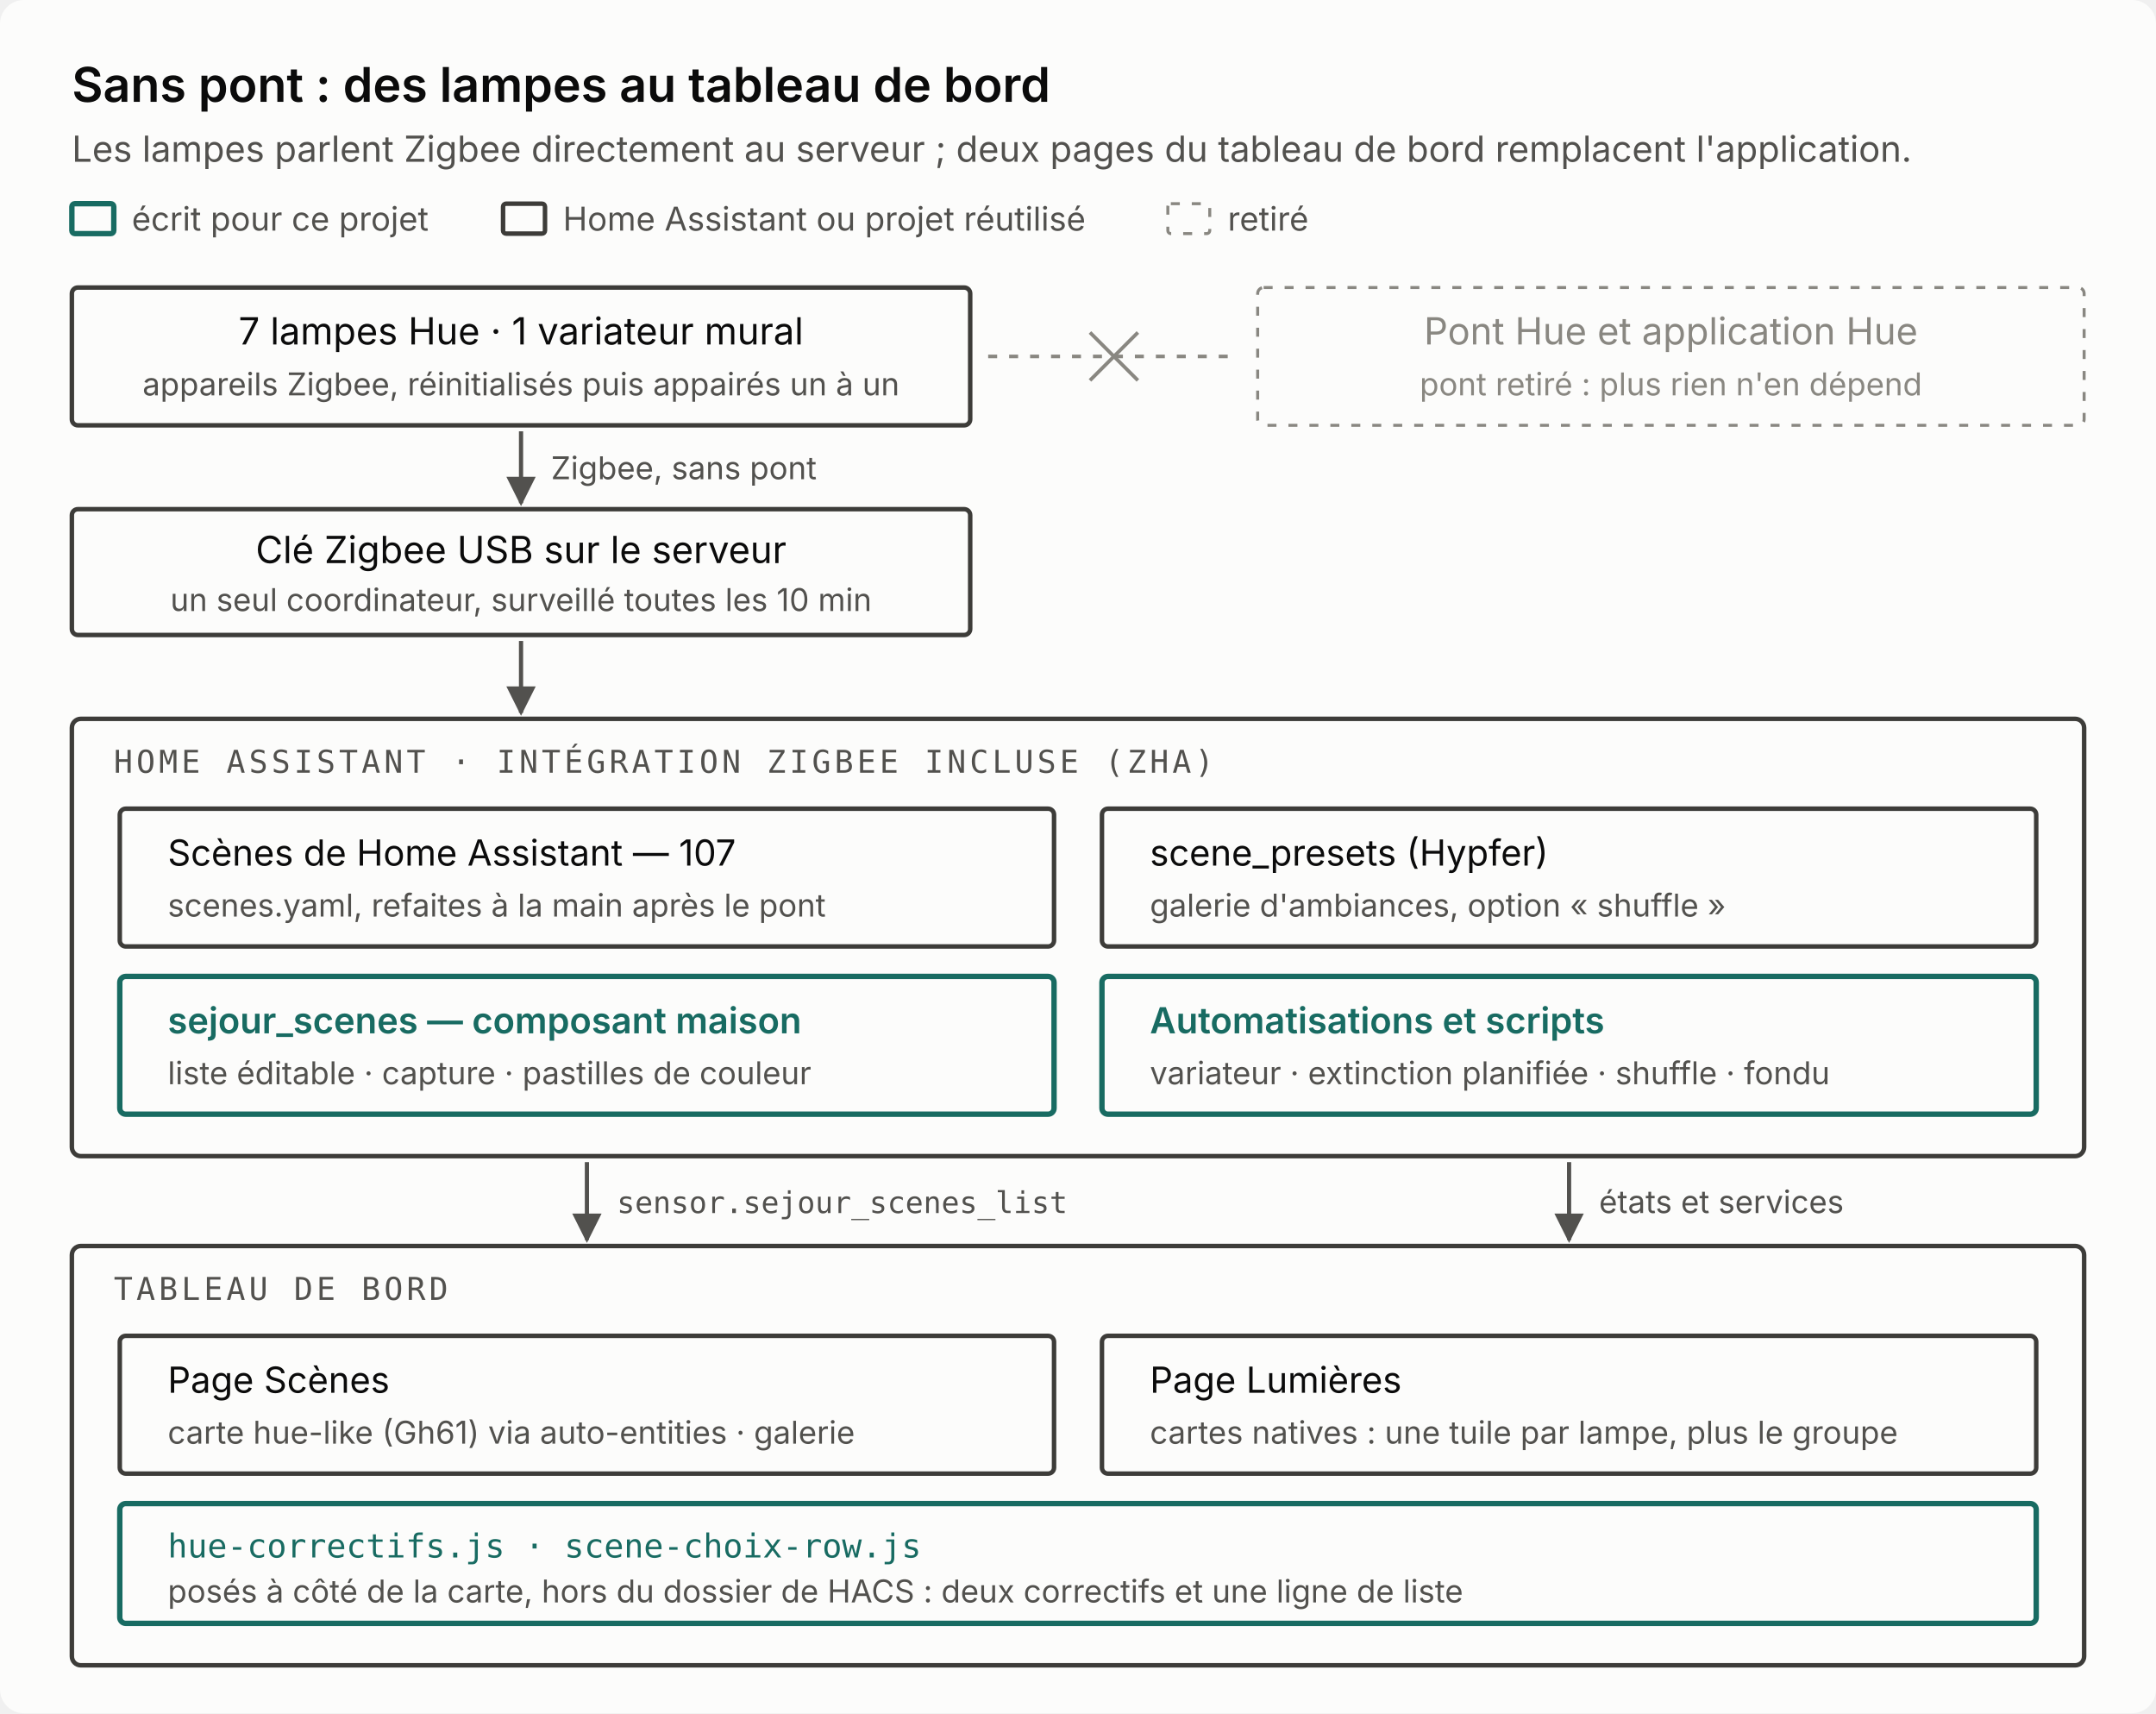
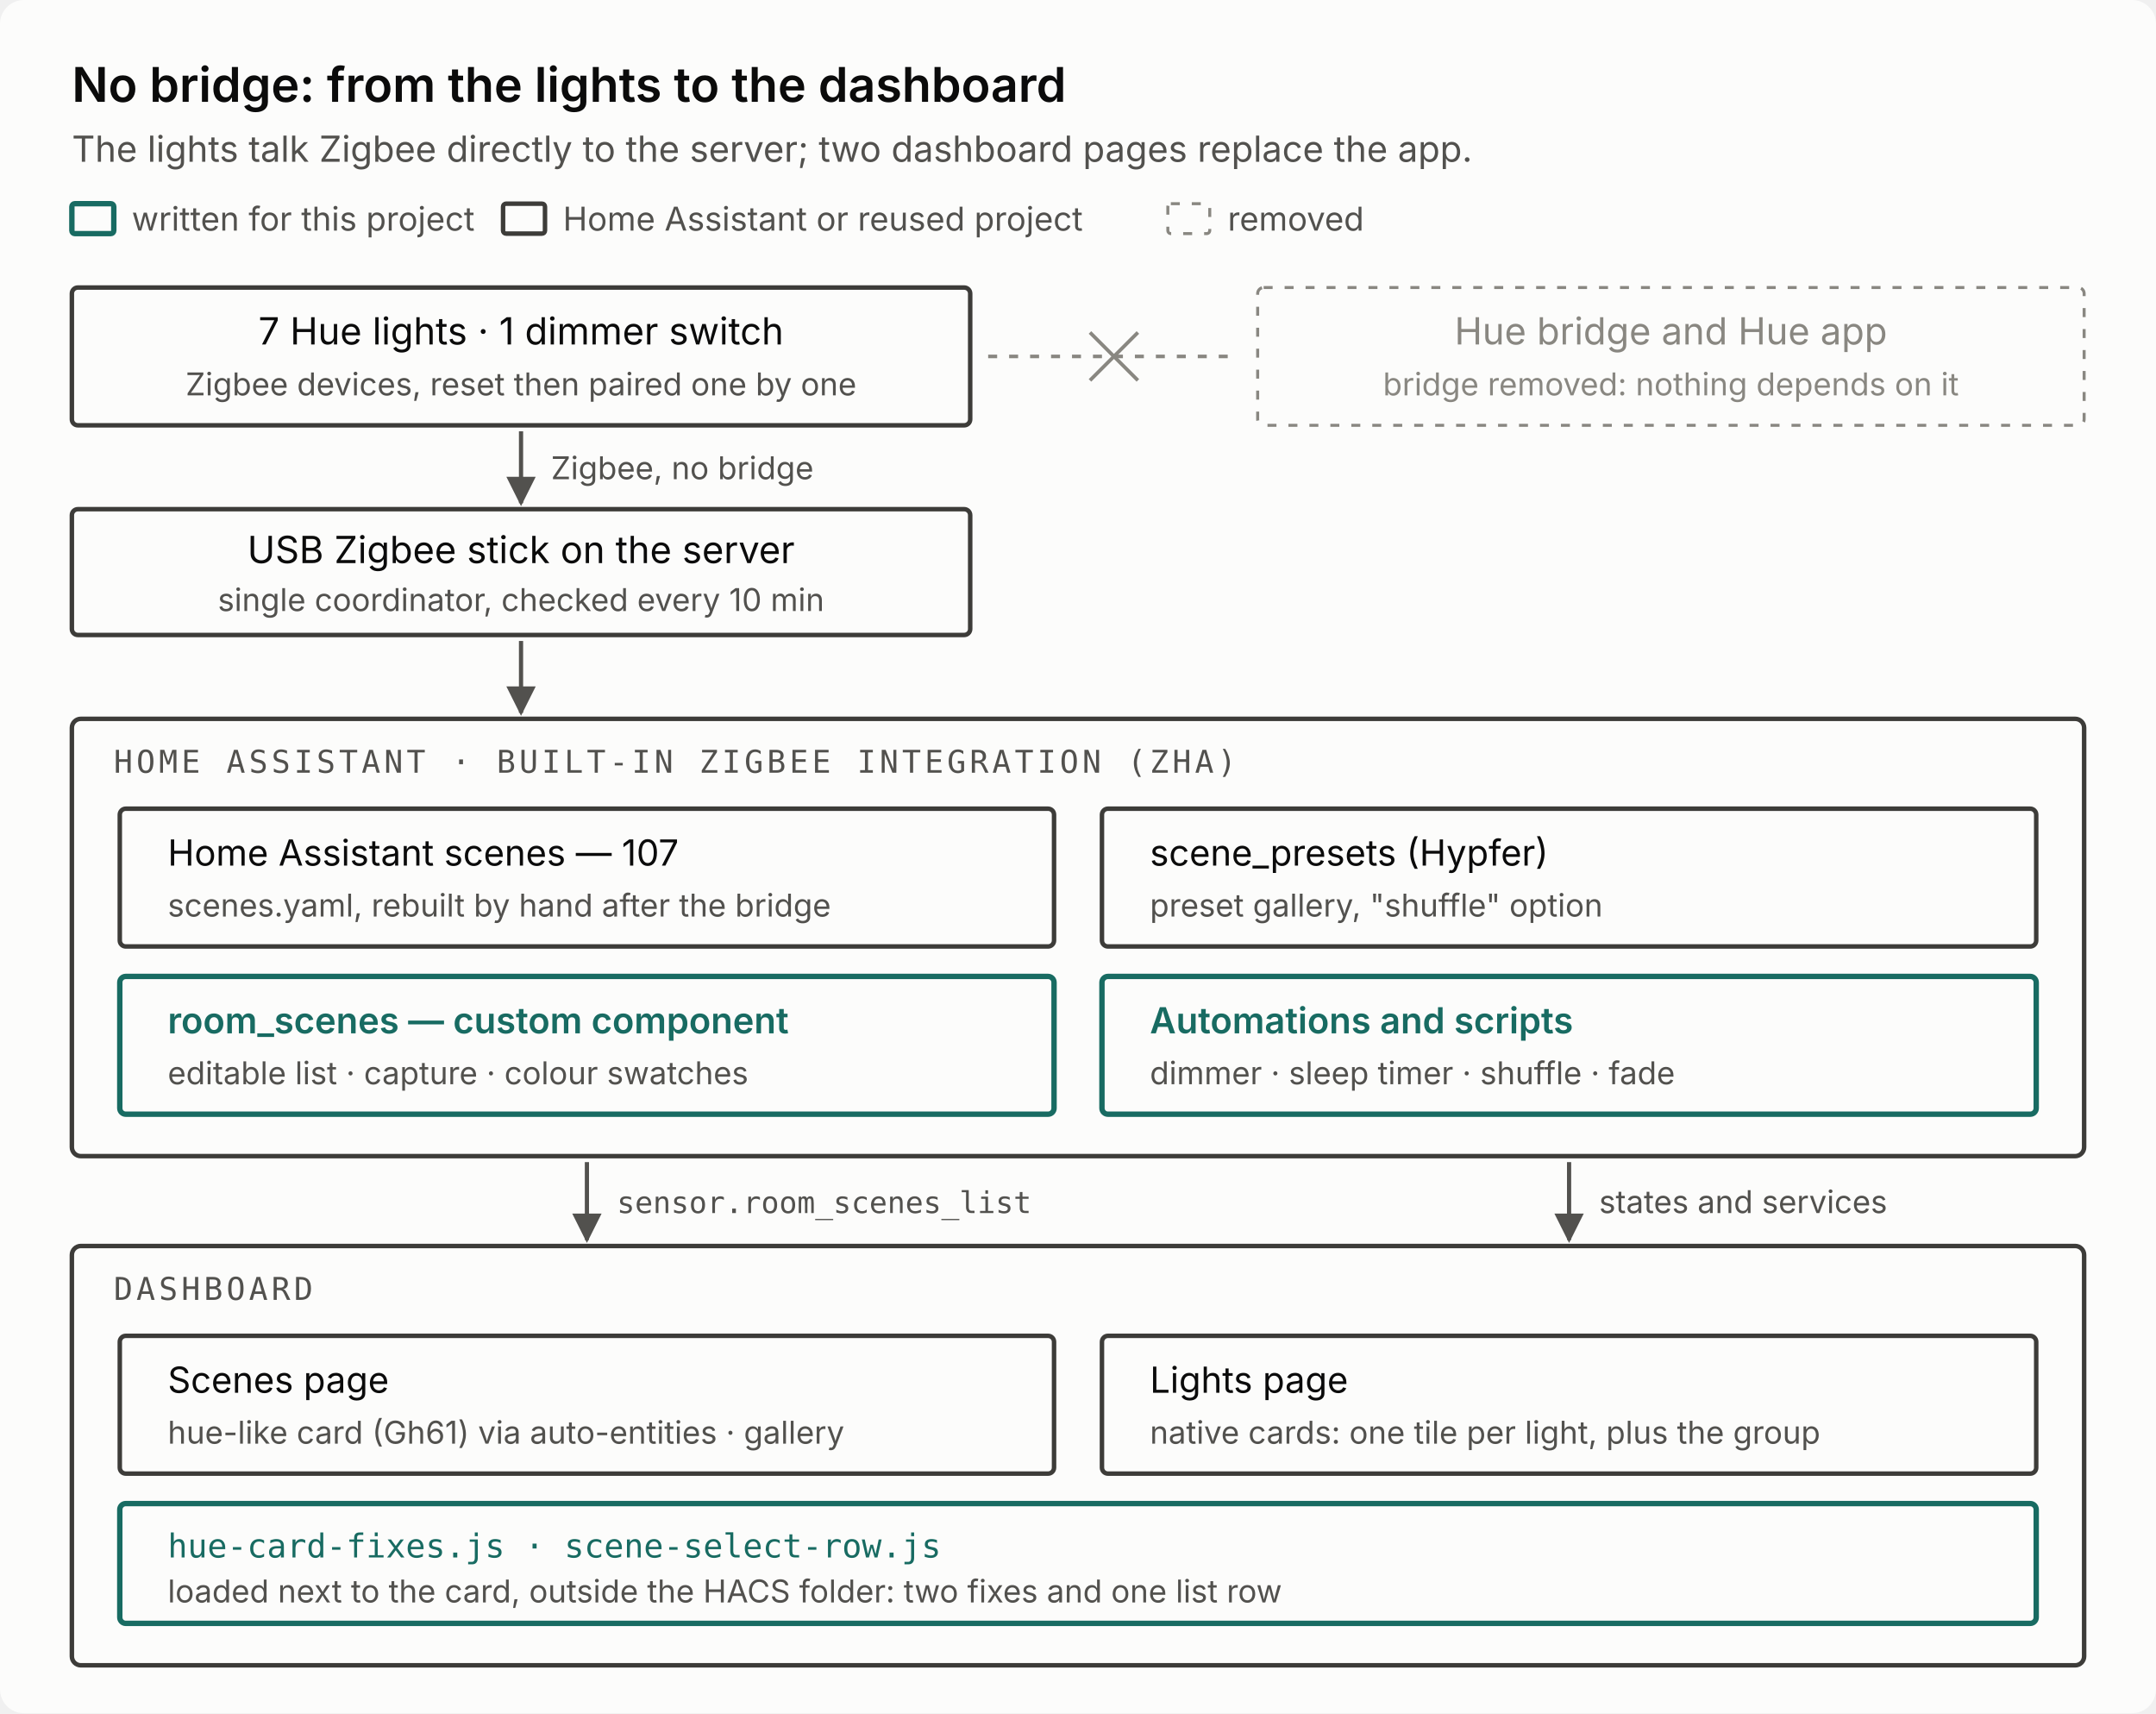
- <svg xmlns="http://www.w3.org/2000/svg" viewBox="0 0 720 572" width="720" height="572" role="img" aria-labelledby="titre desc" font-family="system-ui, -apple-system, 'Segoe UI', sans-serif">
+ <svg xmlns="http://www.w3.org/2000/svg" viewBox="0 0 720 572" width="720" height="572" role="img" aria-labelledby="title desc" font-family="system-ui, -apple-system, 'Segoe UI', sans-serif">
  <style>
    .surface { fill: #fcfcfb; }
    .t1 { fill: #0b0b0b; }
    .t2 { fill: #52514e; }
    .t3 { fill: #898781; }
    .acc { fill: #186b62; }
    .b1 { fill: none; stroke: #3d3c39; stroke-width: 1.5; }
    .b2 { fill: none; stroke: #898781; stroke-width: 1; stroke-dasharray: 3 4; }
    .bacc { fill: none; stroke: #186b62; stroke-width: 1.8; }
    .fl { stroke: #52514e; stroke-width: 1.4; fill: none; }
-     .barre { stroke: #898781; stroke-width: 1.2; }
-     .pointe { fill: #52514e; }
+     .bar { stroke: #898781; stroke-width: 1.2; }
+     .tip { fill: #52514e; }
    .mono { font-family: ui-monospace, 'Cascadia Mono', Consolas, 'DejaVu Sans Mono', monospace; }
    @media (prefers-color-scheme: dark) {
      .surface { fill: #1a1a19; }
      .t1 { fill: #ffffff; }
      .t2 { fill: #c3c2b7; }
      .t3 { fill: #8f8d86; }
      .acc { fill: #4fb3a5; }
      .b1 { stroke: #c3c2b7; }
      .b2 { stroke: #6b6a64; }
      .bacc { stroke: #4fb3a5; }
      .fl { stroke: #c3c2b7; }
-       .barre { stroke: #6b6a64; }
-       .pointe { fill: #c3c2b7; }
+       .bar { stroke: #6b6a64; }
+       .tip { fill: #c3c2b7; }
    }
  </style>
  <defs>
    <marker id="p" viewBox="0 0 10 10" refX="9" refY="5" markerWidth="7" markerHeight="7" orient="auto-start-reverse">
-       <path class="pointe" d="M0 0 L10 5 L0 10 z" />
+       <path class="tip" d="M0 0 L10 5 L0 10 z" />
    </marker>
  </defs>
  <rect class="surface" x="0" y="0" width="720" height="572" rx="8" />
-   <text class="t1" x="24" y="34" font-size="16" font-weight="600">Sans pont : des lampes au tableau de bord</text>
-   <text class="t2" x="24" y="54" font-size="12">Les lampes parlent Zigbee directement au serveur ; deux pages du tableau de bord remplacent l'application.</text>
+   <text class="t1" x="24" y="34" font-size="16" font-weight="600">No bridge: from the lights to the dashboard</text>
+   <text class="t2" x="24" y="54" font-size="12">The lights talk Zigbee directly to the server; two dashboard pages replace the app.</text>
  <rect class="bacc" x="24" y="68" width="14" height="10" rx="1" />
-   <text class="t2" x="44" y="77" font-size="11">écrit pour ce projet</text>
+   <text class="t2" x="44" y="77" font-size="11">written for this project</text>
  <rect class="b1" x="168" y="68" width="14" height="10" rx="1" />
-   <text class="t2" x="188" y="77" font-size="11">Home Assistant ou projet réutilisé</text>
+   <text class="t2" x="188" y="77" font-size="11">Home Assistant or reused project</text>
  <rect class="b2" x="390" y="68" width="14" height="10" rx="1" />
-   <text class="t2" x="410" y="77" font-size="11">retiré</text>
+   <text class="t2" x="410" y="77" font-size="11">removed</text>
  <rect class="b1" x="24" y="96" width="300" height="46" rx="2" />
-   <text class="t1" x="174" y="115" font-size="12.5" text-anchor="middle">7 lampes Hue · 1 variateur mural</text>
-   <text class="t2" x="174" y="132" font-size="10.5" text-anchor="middle">appareils Zigbee, réinitialisés puis appairés un à un</text>
+   <text class="t1" x="174" y="115" font-size="12.5" text-anchor="middle">7 Hue lights · 1 dimmer switch</text>
+   <text class="t2" x="174" y="132" font-size="10.5" text-anchor="middle">Zigbee devices, reset then paired one by one</text>
  <rect class="b2" x="420" y="96" width="276" height="46" rx="2" />
-   <text class="t3" x="558" y="115" font-size="12.5" text-anchor="middle">Pont Hue et application Hue</text>
-   <text class="t3" x="558" y="132" font-size="10.5" text-anchor="middle">pont retiré : plus rien n'en dépend</text>
-   <line class="barre" x1="330" y1="119" x2="414" y2="119" stroke-dasharray="3 4" />
-   <line class="barre" x1="364" y1="111" x2="380" y2="127" />
-   <line class="barre" x1="380" y1="111" x2="364" y2="127" />
+   <text class="t3" x="558" y="115" font-size="12.5" text-anchor="middle">Hue bridge and Hue app</text>
+   <text class="t3" x="558" y="132" font-size="10.5" text-anchor="middle">bridge removed: nothing depends on it</text>
+   <line class="bar" x1="330" y1="119" x2="414" y2="119" stroke-dasharray="3 4" />
+   <line class="bar" x1="364" y1="111" x2="380" y2="127" />
+   <line class="bar" x1="380" y1="111" x2="364" y2="127" />
  <line class="fl" x1="174" y1="144" x2="174" y2="168" marker-end="url(#p)" />
-   <text class="t2" x="184" y="160" font-size="10.5">Zigbee, sans pont</text>
+   <text class="t2" x="184" y="160" font-size="10.5">Zigbee, no bridge</text>
  <rect class="b1" x="24" y="170" width="300" height="42" rx="2" />
-   <text class="t1" x="174" y="188" font-size="12.5" text-anchor="middle">Clé Zigbee USB sur le serveur</text>
-   <text class="t2" x="174" y="204" font-size="10.5" text-anchor="middle">un seul coordinateur, surveillé toutes les 10 min</text>
+   <text class="t1" x="174" y="188" font-size="12.5" text-anchor="middle">USB Zigbee stick on the server</text>
+   <text class="t2" x="174" y="204" font-size="10.5" text-anchor="middle">single coordinator, checked every 10 min</text>
  <line class="fl" x1="174" y1="214" x2="174" y2="238" marker-end="url(#p)" />
  <rect class="b1" x="24" y="240" width="672" height="146" rx="3" stroke-width="1.8" />
-   <text class="t2 mono" x="38" y="258" font-size="10.5" letter-spacing="1.2">HOME ASSISTANT · INTÉGRATION ZIGBEE INCLUSE (ZHA)</text>
+   <text class="t2 mono" x="38" y="258" font-size="10.5" letter-spacing="1.2">HOME ASSISTANT · BUILT-IN ZIGBEE INTEGRATION (ZHA)</text>
  <rect class="b1" x="40" y="270" width="312" height="46" rx="2" />
-   <text class="t1" x="56" y="289" font-size="12">Scènes de Home Assistant — 107</text>
-   <text class="t2" x="56" y="306" font-size="10.5">scenes.yaml, refaites à la main après le pont</text>
+   <text class="t1" x="56" y="289" font-size="12">Home Assistant scenes — 107</text>
+   <text class="t2" x="56" y="306" font-size="10.5">scenes.yaml, rebuilt by hand after the bridge</text>
  <rect class="b1" x="368" y="270" width="312" height="46" rx="2" />
  <text class="t1" x="384" y="289" font-size="12">scene_presets (Hypfer)</text>
-   <text class="t2" x="384" y="306" font-size="10.5">galerie d'ambiances, option « shuffle »</text>
+   <text class="t2" x="384" y="306" font-size="10.5">preset gallery, "shuffle" option</text>
  <rect class="bacc" x="40" y="326" width="312" height="46" rx="2" />
-   <text class="acc" x="56" y="345" font-size="12" font-weight="600">sejour_scenes — composant maison</text>
-   <text class="t2" x="56" y="362" font-size="10.5">liste éditable · capture · pastilles de couleur</text>
+   <text class="acc" x="56" y="345" font-size="12" font-weight="600">room_scenes — custom component</text>
+   <text class="t2" x="56" y="362" font-size="10.5">editable list · capture · colour swatches</text>
  <rect class="bacc" x="368" y="326" width="312" height="46" rx="2" />
-   <text class="acc" x="384" y="345" font-size="12" font-weight="600">Automatisations et scripts</text>
-   <text class="t2" x="384" y="362" font-size="10.5">variateur · extinction planifiée · shuffle · fondu</text>
+   <text class="acc" x="384" y="345" font-size="12" font-weight="600">Automations and scripts</text>
+   <text class="t2" x="384" y="362" font-size="10.5">dimmer · sleep timer · shuffle · fade</text>
  <line class="fl" x1="196" y1="388" x2="196" y2="414" marker-end="url(#p)" />
-   <text class="t2 mono" x="206" y="405" font-size="10">sensor.sejour_scenes_list</text>
+   <text class="t2 mono" x="206" y="405" font-size="10">sensor.room_scenes_list</text>
  <line class="fl" x1="524" y1="388" x2="524" y2="414" marker-end="url(#p)" />
-   <text class="t2" x="534" y="405" font-size="10.5">états et services</text>
+   <text class="t2" x="534" y="405" font-size="10.5">states and services</text>
  <rect class="b1" x="24" y="416" width="672" height="140" rx="3" stroke-width="1.8" />
-   <text class="t2 mono" x="38" y="434" font-size="10.5" letter-spacing="1.2">TABLEAU DE BORD</text>
+   <text class="t2 mono" x="38" y="434" font-size="10.5" letter-spacing="1.2">DASHBOARD</text>
  <rect class="b1" x="40" y="446" width="312" height="46" rx="2" />
-   <text class="t1" x="56" y="465" font-size="12">Page Scènes</text>
-   <text class="t2" x="56" y="482" font-size="10.5">carte hue-like (Gh61) via auto-entities · galerie</text>
+   <text class="t1" x="56" y="465" font-size="12">Scenes page</text>
+   <text class="t2" x="56" y="482" font-size="10.5">hue-like card (Gh61) via auto-entities · gallery</text>
  <rect class="b1" x="368" y="446" width="312" height="46" rx="2" />
-   <text class="t1" x="384" y="465" font-size="12">Page Lumières</text>
-   <text class="t2" x="384" y="482" font-size="10.5">cartes natives : une tuile par lampe, plus le groupe</text>
+   <text class="t1" x="384" y="465" font-size="12">Lights page</text>
+   <text class="t2" x="384" y="482" font-size="10.5">native cards: one tile per light, plus the group</text>
  <rect class="bacc" x="40" y="502" width="640" height="40" rx="2" />
-   <text class="acc mono" x="56" y="520" font-size="11">hue-correctifs.js · scene-choix-row.js</text>
-   <text class="t2" x="56" y="535" font-size="10.5">posés à côté de la carte, hors du dossier de HACS : deux correctifs et une ligne de liste</text>
+   <text class="acc mono" x="56" y="520" font-size="11">hue-card-fixes.js · scene-select-row.js</text>
+   <text class="t2" x="56" y="535" font-size="10.5">loaded next to the card, outside the HACS folder: two fixes and one list row</text>
</svg>
